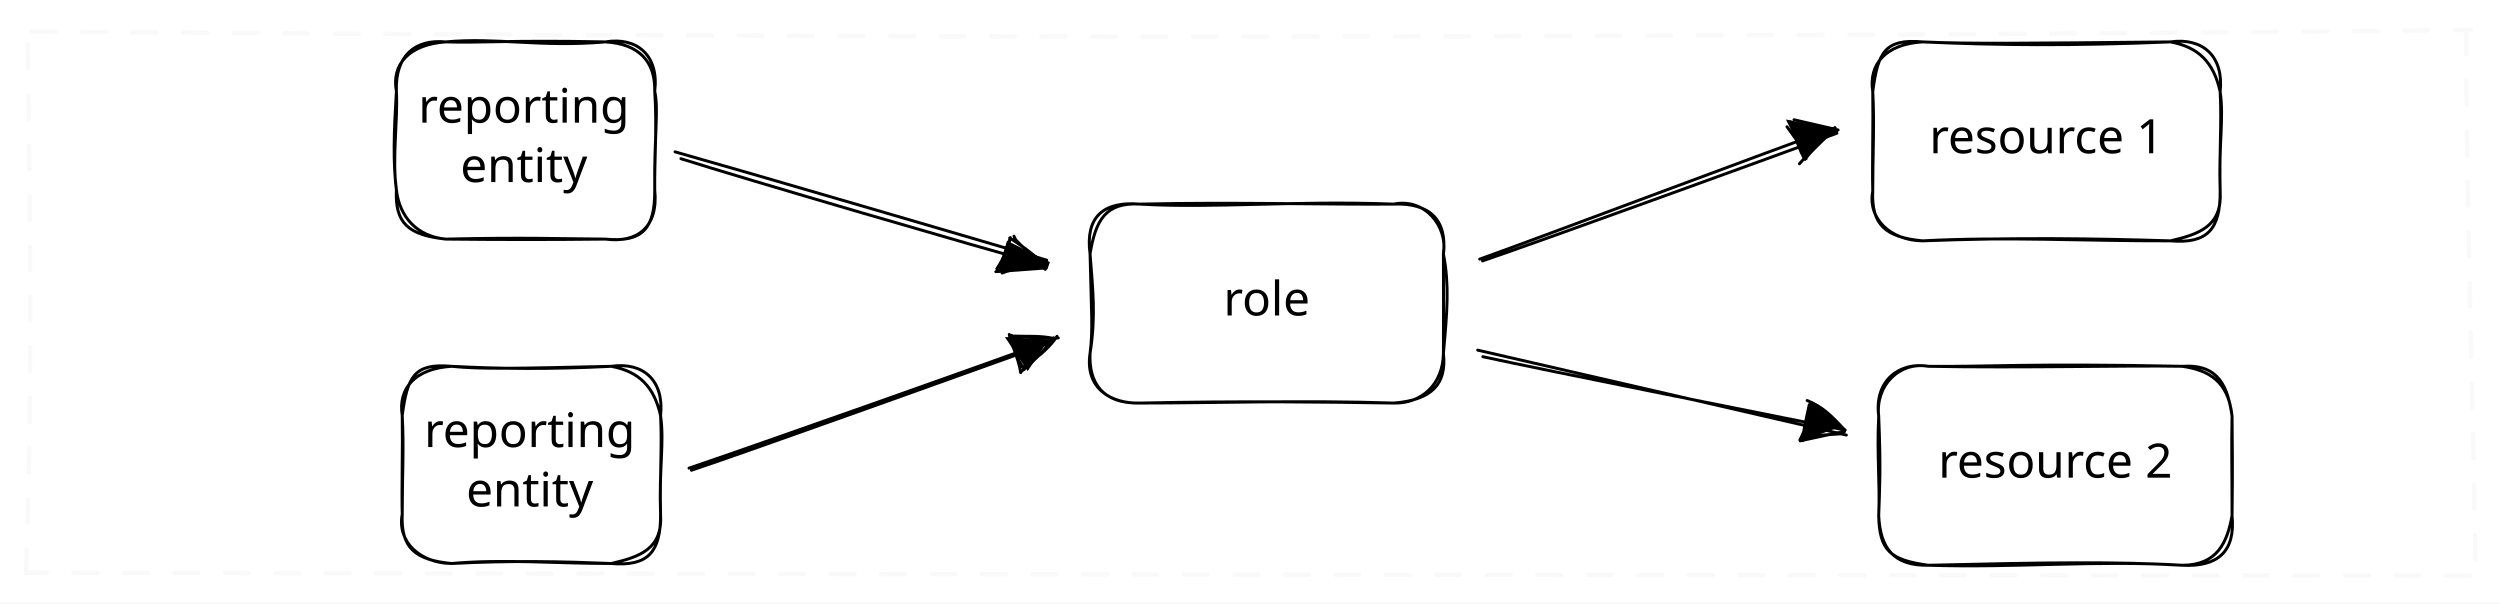
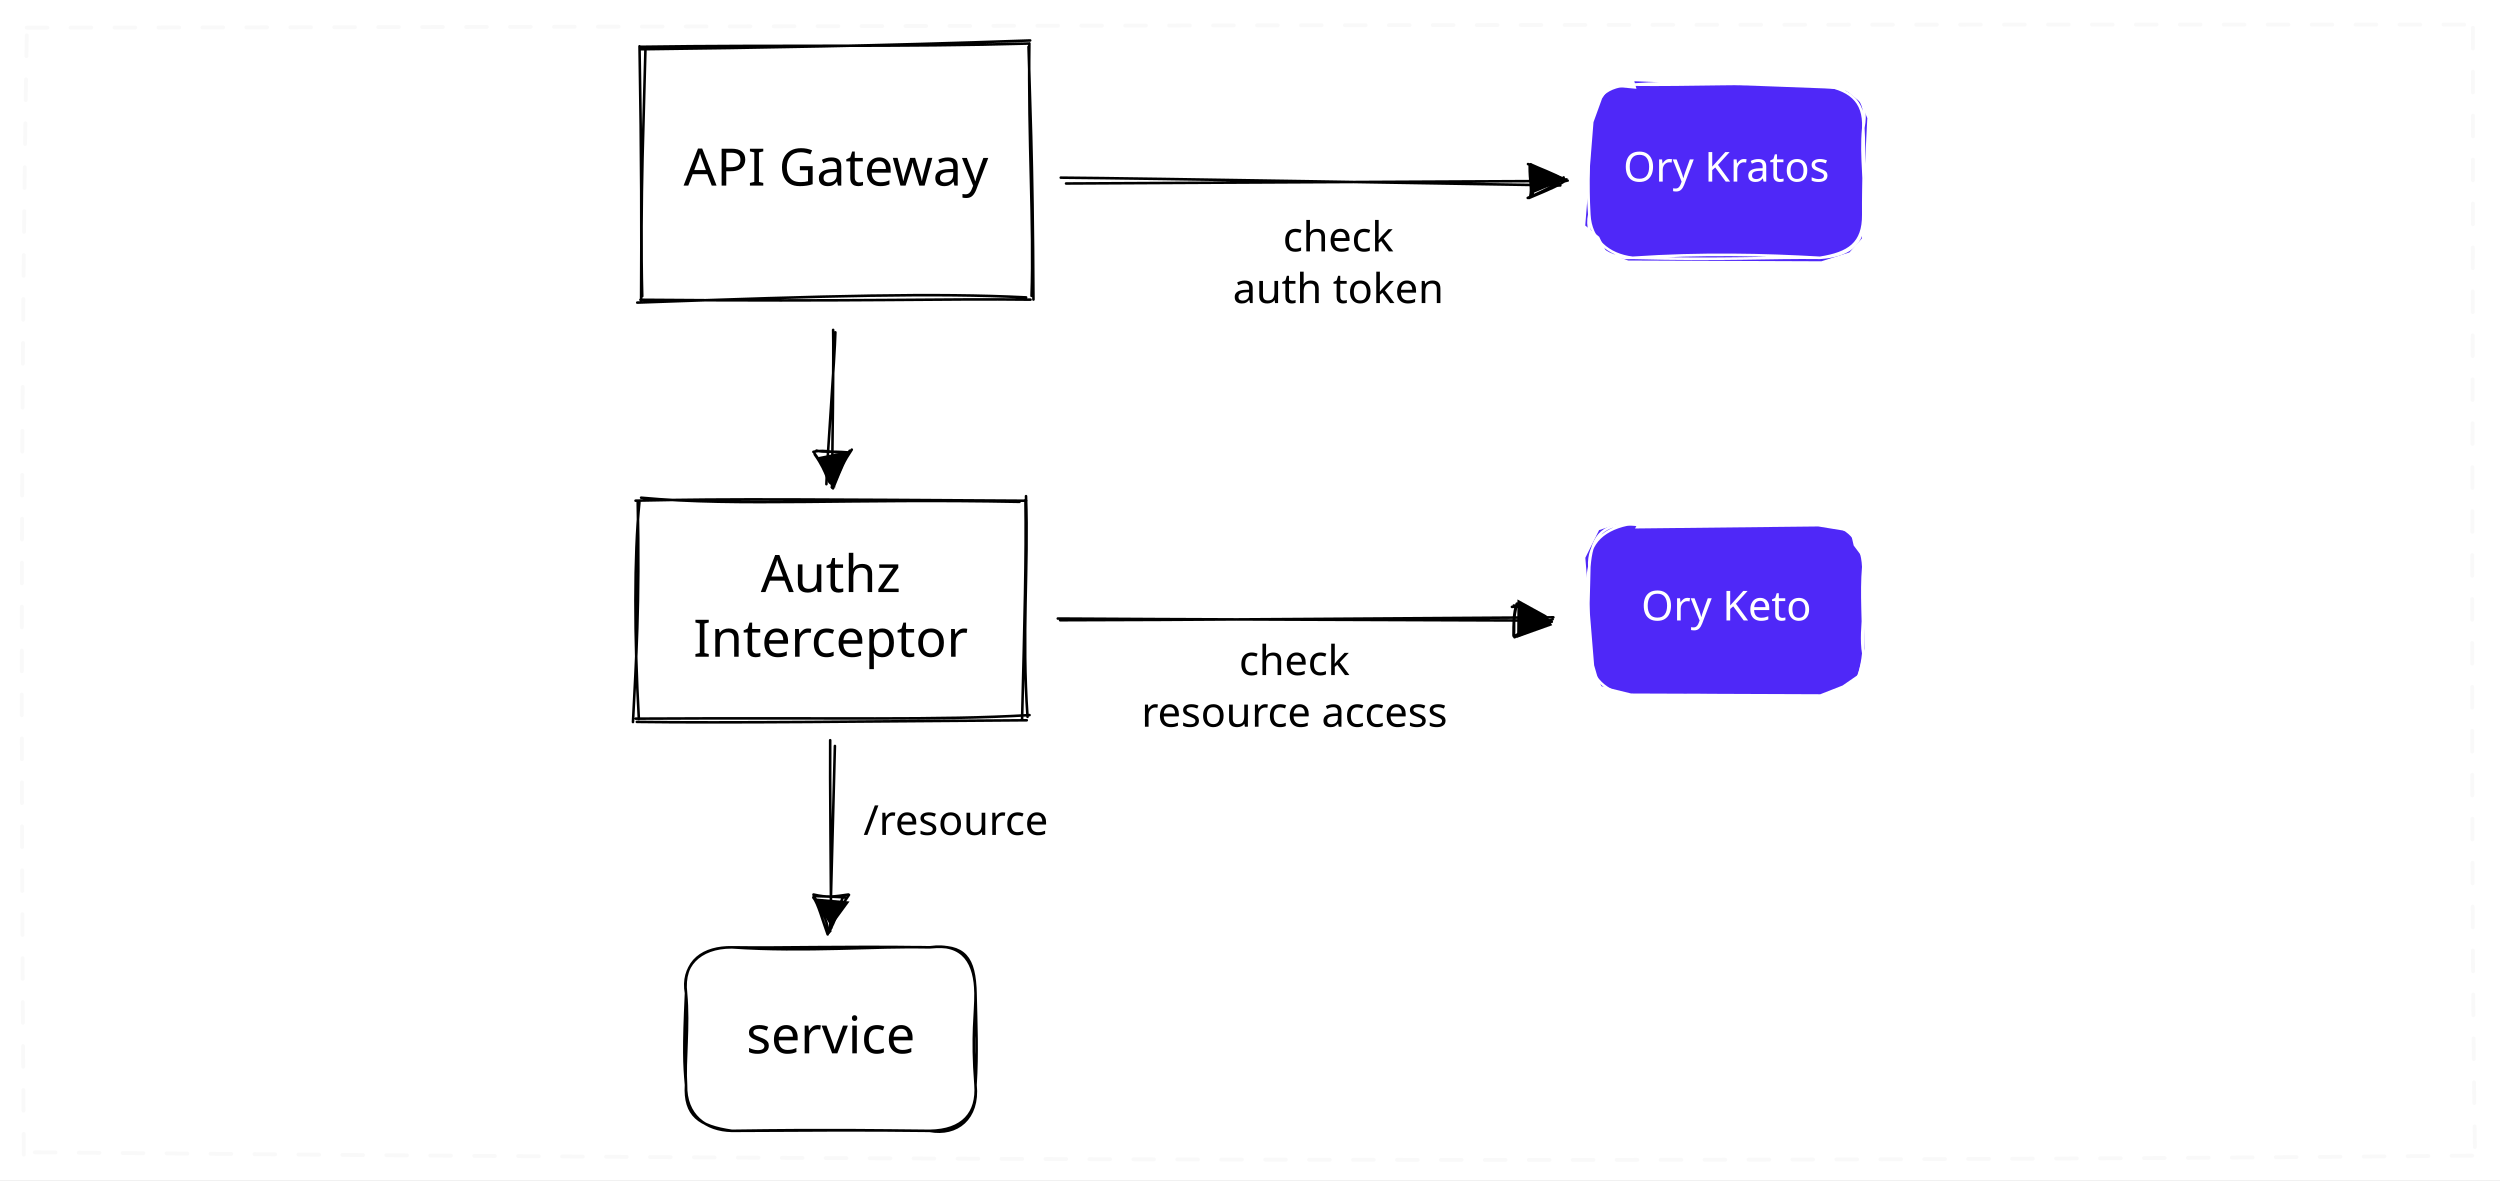
- <svg xmlns="http://www.w3.org/2000/svg" version="1.1" viewBox="0 0 841.926 203.172" width="1683.852" height="406.344">
+ <svg xmlns="http://www.w3.org/2000/svg" version="1.1" viewBox="0 0 967.184 456.531" width="1934.367" height="913.063">
  
-   eyJ2ZXJzaW9uIjoiMSIsImVuY29kaW5nIjoiYnN0cmluZyIsImNvbXByZXNzZWQiOnRydWUsImVuY29kZWQiOiJ4nO1ba3PaSlx1MDAxMv3uX+Fiv9q60/OefPMj8fv9YJPdW1tcbpJBXHUwMDA2S1hcYmPfVP77bclcdTAwMThcdCRcdTAwMDRcdTAwMThwSN1VqmLQSKOemdOnT7eGXHUwMDFma+vrleil7VY+rVfc55rd8pzQ7lU24vNPbtjxXHUwMDAyXHUwMDFmm2jyvVx1MDAxM3TDWnJlI4ranU9//GG321bdi75cdTAwMDdB06pcdTAwMDVcdTAwMGavt7kt98H1o1x1MDAwZV74XHUwMDFm/L6+/iP5P/Og0K1Ftl9vuclccklT+iwwRI+ePlxy/OTBXFxcYqKIXHUwMDExZnCB19nF50Wug613dqvjpi3xqcrWw/HpXHUwMDAxnF9cXLfdrlx1MDAwZmardyo65+lj77xW6yp6aSVmdVx1MDAwMlx1MDAxY33a1onCoOlWPSdqxGaNnFx1MDAxZtzl2J2Gm7ktXGa69YbvdjpDN1x1MDAwNW275kUv8TlCXHUwMDA2Z18n4dN6euZcdTAwMTm/STBcdTAwMTajlEhmOJPA+aA1vl9cdTAwMDCxJFxirqUwmlGhRlxm21x0WkFcdTAwMThcdTAwMWL2rztcdTAwMTP/Sy37bteadTTPdzLXJEd6Ta8/XFxNwTLYuVx1MDAwNspcclx1MDAxZemSNFxcr96I4oFoZoFcdTAwMDKtXHUwMDA0eT1kaombLIhkjFx0psTgfPz09oGTQOPP0Vx0bdhhuz9vlU78JWN5bPTnXGau0pu7bcd+XX6QSlBcdTAwMDNcZoSEdOJbnt/ERr/baqXnglozRUxy9ufGO6AqXGZcdTAwMWKHVFx1MDAwMFwiKFOKs6mhenq/f1l1w3rz+d7Z2uVhYz/sPC9cdTAwMTSqI3fNj1TFqaVBUsKF1IhUOoJUbikqQVxupYDrXGaOR5H6ip93XCJV5aEppcWBIFx1MDAxMKhcdTAwMTjFJEiNbsNFxposKvvn4lx1MDAxMVx1MDAxYzw1alx1MDAxMJLDm2PWe1x1MDAxNseRe3dwWum3l4I3MbxcdTAwMDS8g2f8XHUwMDE4fFx1MDAxYYBAXHUwMDFiv+ZXxYVsnOxe2bVcdTAwMDPmd/evXHUwMDA3fVxyQTNyn6PKoOHnRlm3XHUwMDA3/5b+7anf2LF391X3qU2eXHUwMDBlZaO4WztcZoPetP2ShmhugtrsPZw0d416/HJ/t3MyV79Do9uYdoKmNPfi4Ob+5tK4za+b9Vx1MDAwYudsn31r71x1MDAxZUxnbm7h88SDUKdpZJqTeIbGn+FcdTAwMWOeodlcdTAwMTHOkUCUUkZMTznlaFx1MDAxYqachl1rdEN3kaSTkslspKMsxYU2XHUwMDE4IVx1MDAwYkiHKsswjFpMXHUwMDFiOS/pRKHtd9p2iJ6bJ1x1MDAxZZUuxIB4eGrqXHUwMDFi31xioUAyXG7p1Vx1MDAxZs03XHUwMDEzMMvIXGaYTbFcdTAwMTH40ZX3V1x1MDAxMuvk0Nkv9oPXelx1MDAxOYJEXHUwMDAy5iSatoMw8vz6+n99tC5e8cz0d1xcfH7cIeNDd261vHpcZv1KXHLvccMhr4g81KyDXHUwMDBiXHUwMDFlPMfJhupcdTAwMWGaY2Of4cE0XHUwMDExNlxivbrn263rnLV9W+dQXG50rNdcbiOk0Fxupnba0OnSXHUwMDFlr4dn20fGI4/7TkC+NlddJ6BcdTAwMTLQQLhmkHdZSZllUCpJhqBEYNJ5XFx2YTpcdTAwMDFlLWdCa/3L/LYsku1cXN5+9/Uhv4CTRnR3dk3Y+ZdcdTAwMDXohCV1e3FA/erZ9cXh1+qpR6tdIXdcdTAwMWWbXHUwMDBikFx1MDAxZsuSNfT6c7R7L6p0+3J7K/zfSahcdTAwMGXPyFJlTfHEzyo/ZqLyd8lcdTAwMGaW4eZcdTAwMTFcIqOEavQmmclIJ1FZOdxWVn9cdTAwMThLodRCcihcIjOmLNBUcNCEzEtmXHUwMDBi0Fx1MDAxZswgNDDbSVx1MDAxYlZNfsySq//W8mNC4F6i/NBCjPNaYFJwqVx1MDAxMM5Te+1cdTAwMTVccuxz8c0+dveOzs4/k8vu96tcdTAwMTVcdTAwMTcgmFx1MDAwZlx1MDAxMItcdTAwMTCFKVKR035MpVx1MDAwMqBIgqhRj1x1MDAwNWFQk2jC6Fx1MDAwNJflXHUwMDE3j82zo+pcdTAwMWW9vf2r93DjXHUwMDFjM3LxdflcdTAwMTWKx6Ptb7a59YPbQG5cdTAwMWWe9/aI15pfXCIsqdvFK4SJXHUwMDA1isKBzFx1MDAxMsmJXHUwMDEwLFx1MDAwM8ElRXIp6VhOwNxcdTAwMWGzXHUwMDEyJqeP5OXLt6KRXHUwMDFjqNCWXHUwMDE4z1xuTFt0UaxQXHUwMDFhyjXJXHUwMDEzXHUwMDAzzZdcdTAwMTJcdTAwMTSFWGSZSaWE5Vx1MDAxMcNcIlE7byx/fVx1MDAxZLVcdTAwMGWFMVx1MDAxY5ZcdTAwMTTDJ8S+fFxmXHUwMDFmWPn+6FxyhI1cdTAwMGbfXHUwMDEyXHUwMDA0XHUwMDExVFx1MDAxMTG1q15ucuhWn51zdrpcdTAwMWSZXHUwMDFifXW+J45WPnxTi1x1MDAwMFxiUEU1v48pIFx1MDAwMJi8l1x1MDAxNoRvQ1Bws4nvXHUwMDE3fk30pke9TXZcdTAwMTVUo0e6d713LNVcdTAwMTPrqfnD7O/V7eLLXHUwMDExk0RB8UBWT1x1MDAxNGhe9kaTcqNg+kJl+eqtsiYooVx1MDAxYa4sviiqKddcdTAwMDRcdTAwMDXJQoEm0FRcYuQ/Oim//0dpXHUwMDAy+qGaYEJAXHUwMDFkq1x0aLkmeKWeXCI9QPX4d4BKSog3XHUwMDFmTO2l5WS4dC99pyBcdTAwMDCiLG1cdTAwMTjDkXKpM1tMXHUwMDEyJ1x1MDAwNWNRo4VUmmFqX7JFZl4nXHUwMDA1Si3MXHUwMDEwkl0wXHUwMDA17iotY7gmWksqlNAsL1x1MDAxNrTiikk55i3D8upuXHUwMDA2deN7/LJcdTAwMTPZYbTt+Y7n17ExXHKCb9u+Xl3i8VZp59m/aXkvW4zdwmcgOy+ZwIieXFzrJiRtXHUwMDExolx1MDAwNdpDMVx1MDAwMWM4XHUwMDE3Ji17xJNht5NZRs5cdTAwMDXJXHUwMDE0pZpKzNf6XHUwMDE3XGaiccX1nclGlftpxqhNtMroWMZRQHRpalJcdTAwMTJLjVx1MDAwMlx1MDAwYlx1MDAxMca1wuRcdTAwMTDNpjxnVMvuRDvBw4NcdTAwMTfh5J9cdTAwMDeeXHUwMDFmjU5yMptbsZ83XFzbXHUwMDE5bcVBZdtcdTAwMTCJ3kiO0I47XHUwMDFkJvr003rqM8mXwec/N1xury7CcnzkUZz2tJb9OzuRcTG2XHUwMDA2oZDIXHUwMDE4MDm93Cgv9awykcVcdTAwMWL9XGJHn1x1MDAxYyUyobFRcIqtmlJcdTAwMTg1a4E8hoyJ3iXjN6FxTzSVgem7XHUwMDA1aqHwMVRKKVx1MDAwNJEkzYb6ZEY1Olx1MDAwYmesuDzxT+AyQPYyjMdcdTAwMTMkUSxcdTAwMTdTXHUwMDE5XHUwMDA1pVx1MDAxODFqXHUwMDFlKisvQ1xm2SQoUlS8W1x1MDAwNvlVkGKTJFx1MDAxN7ikNCEyXHUwMDAy9LdnsrFojo/NXHUwMDFjkGfks/JiXHIjY9+QXHUwMDAyXHUwMDA1YeKAMj2plYNvJYs1RkmLU/ROVrTZQ0hjoSjTwFx1MDAxNWVcZpOteTht7lqNJFxieIaJ7eIpa1x1MDAwMKqCXHUwMDAyxMNj3eY394/+1md6dqE2v1evbuX8dY3/d7u8bj9+S0jxQKY0d1k7Y5a1k2fJO3NRXCIsvXZcdTAwMDZAx5fpRfxTXGJcdTAwMDFieuYvx/GqVs9cYiVl5G8oJk1cdTAwMGJcIv9SQZvZVVJSPTOUYsKpyS/IvuVcZnBMXHUwMDE3/V1VsSCrVD6gXHUwMDFlNkGz5OphsX2lXHUwMDFlNzaBXHUwMDE0Ro33OOCYVVx0mH5fSznFr2hcdTAwMDKpOcH0nFx1MDAxOClVkj+OlKuFtlx1MDAxOGbZhqLDYeIx38aWmutwxy6qgoGluZJJ0lx1MDAxM/9YrEB8oeiOvVxyiNZKM5ZxuTctRlxmI1xmjF6CXHUwMDE2+5XpY/mur6FUjVx1MDAwM2fxXGZqLSVXKTtcdTAwMGVSNWNRYlxm4Fxcx8kjXte/YMbscYaMlnLQ2ui4KmQgrlTm00dmXHTNyFv6iEEwZ9Tvlj6OhXN8bOaQnPa3lv07M5upTIBcdTAwMWGthlHDlZqBy8r11KpyXHUwMDE5U1x1MDAxNlHSXHUwMDE018JcdTAwMDS1kFx1MDAxZbhBYifaZHfsL5TKkp2Ab0tfSGVMWFxu41xuYIDB/Fx1MDAxMVjut1x1MDAwM4pcdMqyOypXW1VMSWTlv55ZXHUwMDFmKp/j8En881x0rsFQTK/zVKYsZDBpjOqX9GHJVIZGXHUwMDAxVShJXHJcdTAwMTDJkak4yVx1MDAxYlx1MDAwNdySoCmRgsZcXMZcdTAwMDT7/blsXHUwMDFjnuMjh+RxVLbWf0DFbrevXCJcdTAwMDTeYElcdTAwMTDbntPXpOlAK0+e29tcdTAwMWVfsFnrT2lMRG481lx1MDAxZj/Xfv5ccpVcdTAwMTab2CJ9
+   eyJ2ZXJzaW9uIjoiMSIsImVuY29kaW5nIjoiYnN0cmluZyIsImNvbXByZXNzZWQiOnRydWUsImVuY29kZWQiOiJ4nN1cXFtX2kpcdTAwMTR+91ewPK81nfulb6i9oK3aqlh7elZXXG5cdTAwMTFcIpfQJKjY1f9+9kQkgVxcXGJcblx1MDAxYzxYL2Qmyc7M/vb+9jdDf29VKtvhaOBsv6lsO3dccrvrNn37dvuVOX7j+IHr9aGJRO9cdTAwMDNv6Deinu0wXHUwMDFjXHUwMDA0b16/tlx1MDAwN1x1MDAwM6vlhj89r2M1vN7DaU7X6Tn9MICOf8P7SuV39DNxI99phHa/1XWiXHUwMDEzoqbEvVxiZbOHj7x+dGNMKUFYM40nPdxgXHUwMDFmblx1MDAxODpNaL6yu4FcdTAwMTO3mEPbsnlR329cdTAwMGaRv3/Fv73D7G3r+vxbfN8rt9s9XHJH3ciuwIPHj9uC0Pc6zoXbXGbb5t4zxydnNe2g7SRO871hq913gmDqJG9gN9xwZI4hNDn6MFxubyrxkTszXHUwMDA0klrwjTBcIpxqJKiYNJtcdTAwMGJcdTAwMTCqLcY4QpJcdTAwMTJGsFx1MDAxMmzGtD2v6/nGtL+utPmKbftpNzotMLDfTPSJXnGf2/FcdTAwMDNrJi2sKNdUMlxyLznp0XbcVjuELoxcbotTTMCW6IXjPoFcdTAwMTNNXHSWhMBcdTAwMDNzzCct5v6DWjPyj39mXHUwMDA3tW37g/HYbVx1MDAwN+ZNwnZj9tuEc8UnXHUwMDBmXHUwMDA3TfvBXHUwMDA1sJCcaCEx51wiXHUwMDFl1K7b70Bjf9jtxse8Rif2mujon1dP8FfMRJ67coxcdTAwMTkjMHilvbXL64cnXHUwMDA3vVx1MDAwM3ic4KBcdTAwMTM0rs/2R+c53tq2XHUwMDFi7aHvLOyvM17+fHeFx7SwXHUwMDEwSFxu+IG5IHzaXZmwJIdcdTAwMTfDWoO7Sp7rrlx1MDAwZl5U6K6hb/eDge2DXHUwMDEzpF1cdTAwMTZznHZSrVJOyVx0XHUwMDE1iDFFl++U44bYi6Y8KXTuYrNcdTAwMTPzfup8PKp2mD69eHd5Ulx1MDAxYu792Lk/ON+e9PvzKvuyXHUwMDBmJ4uadPsnw1x1MDAxM8ovT6993kWX993P03d5vL/t+95t2eu6n375XHUwMDE3nXuXf+pcXLTO6tXTXHUwMDFlXHUwMDFmXZa77vivXHUwMDAyhFxuXCIwXlx1MDAxYUKnxjVcdE6C88BJhVJcdTAwMWMrUj6VZE/SxoNTWVwiXHTOaWwqyDRrwmZcIotNsJlcYlx1MDAxNWNsaoqlopTh5UNzmd5cdTAwMTjPutdcdTAwMGZP3Xsz8Fx1MDAwNE1cdTAwMWR9Z/fc7mhq4lwiN1x1MDAwNUurJ7XKe7Dg1lx1MDAxZSVcdTAwMDc0cODGXHUwMDExz1FTp1S7bst483ZcdTAwMDNcdTAwMWXF8adcdTAwMWM9dIG0TTr03GYzmaZcdTAwMWFgh1xy1/RrZdKL57stt293zzLMfHqCJETnYVBhxinBtDxcdTAwMDa/tXT33lx1MDAwZX/U9y5cdTAwMGa9m1pPjK69i6XSuaUjUEllXHUwMDAxcVVAkrRcdTAwMTQpXHUwMDA0XG5cdTAwMDIsS2MmgdZcdTAwMTYjcJaoZZE5dkXUlcpAXHUwMDFmykCfSNM1jJhcdTAwMTCKiSfAL7Jk6Znx8PzYXHUwMDExb1x1MDAxYu/rwe3Xm1+1u8/d+rFeQ2acn8G4RCRcdTAwMTGmVpXBJM1DXHUwMDBmoYpcdTAwMTFRnlxcZlx1MDAwZuVmY0eJXCLsKG6J1WNHozR0XHUwMDEysX5cdTAwMDJcdTAwMWRcdTAwMDLRTCi0XHUwMDAyUrlML8zKXFxYTFx1MDAxZC3IXFzH/qhy6NuhXHUwMDE3ZCcuNnXG0lx1MDAxMtecsD+buFx1MDAxMlZcdTAwMTaC7lx1MDAwMfRcdTAwMTmo44jnoVx1MDAwZeaZa1wiKCtcdTAwMGa84jC0kcBcdTAwMTOSWppBbStcdTAwMDFkadqolaVcdTAwMDQjkNopXHUwMDA1/LFn0cb8pKWZhYSp1lx1MDAxOE1ge1x1MDAwMkJsXHSKKafQyCghXGal85lWQkjJ8Fxu8tlK6GRcdTAwMTDafrjr9ptuv1x1MDAwNY1xTnuU1cpcdTAwMTC5XGLGjaGxXHUwMDEyWYhJxbTGXHUwMDFhUa6wXHUwMDEyKtGrZVx1MDAwZlwij7akjIQmwsdtk7S67fSb880phmfCnFx1MDAxZGRhLlx0kFx1MDAxZS45wlCQ4Fxme6BcdTAwMTNFylxiT2l7unZcdTAwMTDueb2eXHUwMDFiwoifeG4/nFx1MDAxZNloXGKrXHUwMDA22W3Hbs62wvMk26BmcWeY68BcXHSascR/VWKcRG8mf//zKrN3tlx1MDAwYkctKeeNr7WV/L14zUtmjz7GLlx1MDAwNq4pIVvGOJlcdTAwMTe67q9uz68/f7ohgaj1qmdHPzu3t3k174aELmlESawhSGeFLoqJJTR8ITaPMzwndKk4O8RqaYozcII5eFx1MDAwMIvn439IXHUwMDE5XHUwMDFhbafR+d63h2G7XHUwMDEywmP0M5lcdTAwMDN9KnNcYr1BXHUwMDFlbZh6pFmOkDarXHUwMDEwbYUlLk1cYt8zkNNMXHQtaUL/nlx1MDAwN7neXHUwMDA1Pvx6dNJsn3p7daq8o8BcdTAwMWKOciC3OTJcdTAwMTPSluCIcZypXHUwMDAxM0ItoPBsOaibo1x1MDAwMWfQdZXSmVxiXHUwMDEymmP4uVx1MDAwMuxNXHUwMDAyeUZJ2mO9O1q794+9jof23S/H+8g+zS5JI1x1MDAwME1cdTAwMWHWrVx1MDAwMc8rzLNcdTAwMWakpLn1K8h8TNnn9drPXHUwMDBmOqzWPlxcfFx1MDAwZZ9l7rMl68Lr4t1cdTAwMGJ8UdPue3x9+W1AfNx1L4dLk8Il5omUvFwiIYEoNHt0UtJcdTAwMDBflVxuckJcXLrOXHJShW68qUGKSKCfiSA1XHUwMDFko1x1MDAxOLL4mmJcdTAwMTTOqGZ4ilx1MDAxZUhJXHUwMDA0XHUwMDAz8r5eRWFhd8yiXHUwMDA3XHUwMDBiaOGQgO+/92smzTecQej5mfyA0akzl6YszMm2KUk8be0zaEPRTlx1MDAwN0Y1McumpSG5/6Npt5pfqlx1MDAxZlru1U7ta7N9f0Z2NpuqXHUwMDE3S+OMYktDXFzC81x1MDAwMblcdTAwMGVpXFxxXCI0VMlrk8ZcdTAwMWam9a3jXGLW/PSj3vlydHB1RO70XqP2XHUwMDEyXHRD9oOsnjDMT8DrUfKLXHUwMDEyMGdIXHUwMDBiJVx1MDAxNliMLnaLzUS75kVo59xiq0e7JGmwZ4j5XHUwMDFjLIFvrlx1MDAxN1x1MDAwN/vLqcwjmdxcdL21Svlz0lSmlG9sLMRcXL6QT3PFMPA0s4KmWXnQXHUwMDE1R6GNXHUwMDA0nZDEolRrI1x1MDAwM6fVMCaUJaRcdTAwMDDEaaCaXHUwMDA0k/ythM9cdTAwMTPywVxioiZcdTAwMWJcdTAwMDUzdmkhXHUwMDBiKaQ0zFx1MDAwNmWcIElRattcdTAwMTY1XHUwMDE4YYg8XHUwMDAxk8/R8lxyXHUwMDFkVk/BZEktv5iBVqa0fEk5XGaRlFx1MDAxOCZcZuYt0WksnVx1MDAxM7MgyqI9meO2XHUwMDA1pfxieFampHykleDUlChUUi1cdTAwMTBJ20MtJrhcIlxiXGZcdTAwMDKTlVx1MDAxMimrXpygn+PK0dlpJ46vt5X8vTB5kGr26CSOXHUwMDAxeVx1MDAxMJTK8sX71fDIrVbvPp5cXNx3dv32oVx1MDAxOP1cdTAwMTjWNzyMaW1xjlx1MDAxNMtcdTAwMTT1mVx1MDAxNJZZcSNk7kaAZ4UxUkrVx2ZJVDK+5j1s/4WsX/ne952Hz1x1MDAwNVTsRsM8RFx1MDAxNpf4b8T9XGbjnkZcIiCe5jJ3cDrGzVxuc2n0XHUwMDE1a5RcdTAwMWKJPq64RVx1MDAxOSZcdTAwMDRIXHUwMDAyMFx1MDAwNT0t7lMuLeDtq15Sw1x1MDAxNtzY7FKlkEakljSDyXOIXHUwMDEyXHUwMDE4S2NDdCeRwqaUUklcclx1MDAxMP1/kYjSXHUwMDFiXHUwMDAyTNqGrFx1MDAwNZmJXGKYMFx1MDAwMlmKQILOytxIXGL29D1cdTAwMDGlaY2xiGCpNEZKYLOzXHUwMDA2pfdcdTAwMDRwoKlQj0UsXHUwMDAyXoy+dFx1MDAxZbGT787mlXLkXHUwMDA1eUSh7sh1bjxcdTAwMTNcdTAwMTjIXHJC5blcdTAwMDRcdTAwMWJWd/nBzt4+3pGHn85cdTAwMDaDXc2+bP5CgCl7pNSQo9NcdTAwMGJcdTAwMDFcXHNL03hboZqxa5nrXHUwMDAwXHUwMDE5MUwmxuFxayFG3Cwkr1l6lG37oP/L+VB32829n8fDKt27Z5soPa7U3JezVjlPgc1cdTAwMWWgkuaudlx0VCCKYpK4XCJcdTAwMDWWi/xdnVxmmVx1MDAxZHCq/HJLsbdtauDjqCDwXHSs1lx1MDAxNPjiXYhFn1x1MDAwNcJKI0LBM9a7P2phZ8wqpMovgFx1MDAwNo5/4zac5GCu/INAc7L2bDn1aGIh6nLLJ5L4VOYs3SBMwVxmy/KwK1x1MDAwZUObXG47qJ8wl5RcdTAwMDGHxYZ0T/Ncciwszlx1MDAxNH9UL1bINyxKNJFcYupVyjTUQVx1MDAxOdtcdTAwMTAksVx1MDAxOJRyOrnjeoxHmCpcYpGSrbl2Ulx1MDAxNFP6XHUwMDE0OC5bgDWVitlHrSBCgFNcdTAwMGKoh1x1MDAxNUv0eyhVlPWsvdTF0Jytm5SEXHUwMDAyXHUwMDBlXHRcdTAwMDX/XCJ5NWWNsHL14JdXMeV5r3kl/Da+0lby96J0oUj2QcRcdTAwMTRlXFwssGNq2PooqofXl7rz9ea4jVvN09a7XHKXfaBcdTAwMTBCTDFcdTAwMDSgV8alp8NcdTAwMTZVXHUwMDE2Y/FO6meFrfz12qxPXHKnd0ppKI4o0utVXFwl4orFg7JqxfX1o5q53PXap2qssTlcdTAwMGbo2lx1MDAxYSN321x1MDAxZVxmTkNcdTAwMTipSZCDyXCb48eNL7l94zq3u/n/IcnWXHUwMDE4sVx1MDAwNlx1MDAxYY6Zit9/tv78XHUwMDBi9lx1MDAwZlmWIn0=
  <defs>
    <style>
      @font-face {
        font-family: "Virgil";
        src: url("https://unpkg.com/@excalidraw/excalidraw@0.13.0/dist/excalidraw-assets/Virgil.woff2");
      }
      @font-face {
        font-family: "Cascadia";
        src: url("https://unpkg.com/@excalidraw/excalidraw@0.13.0/dist/excalidraw-assets/Cascadia.woff2");
      }
    </style>
  </defs>
-   <rect x="0" y="0" width="841.926" height="203.172" fill="#ffffff" />
-   <g stroke-linecap="round" transform="translate(10 10) rotate(0 410.9629 91.58594)">
-     <path d="M1.52 0.41 L823.08 0.83 L821.87 181.25 L1.18 184.44" stroke="none" stroke-width="0" fill="#ffffff" />
-     <path d="M0.77 0.57 C270.85 2.86, 542.25 3.05, 822.26 0.07 M820.54 0.24 C820.53 51.02, 822.21 100.49, 823.77 182.46 M821.75 183.84 C547.56 183.69, 273.89 183.42, -0.21 182.84 M-1.25 183.02 C1.29 114.33, -0.17 45.2, -0.73 0.5" stroke="#f9f9f9" stroke-width="1.5" fill="none" stroke-dasharray="8 9" />
+   <rect x="0" y="0" width="967.184" height="456.531" fill="#ffffff" />
+   <g stroke-linecap="round" transform="translate(10 10) rotate(0 473.5918 218.2656)">
+     <path d="M-1.08 0.07 L945.79 0.33 L947.7 435.9 L-1 435.68" stroke="none" stroke-width="0" fill="#ffffff" />
+     <path d="M0.32 0.71 C239.41 0.5, 480.11 -0.66, 947.71 -0.48 M946.72 0.75 C946.87 153.18, 945.55 305.3, 947.5 435.74 M946.45 437.09 C655.22 439.76, 363.94 439.1, -0.11 435.77 M-0.79 436.69 C-1.97 285.96, -2.01 135.33, 0.42 -0.22" stroke="#f9f9f9" stroke-width="1.5" fill="none" stroke-dasharray="8 9" />
  </g>
-   <g stroke-linecap="round" transform="translate(133.4941 14.11068) rotate(0 43.5 33.20508)">
-     <path d="M18.57 -1.72 L71.3 1.26 L76.4 2 L84.06 2.5 L87.36 10.83 L85.85 15.13 L85.21 52.41 L84.44 63.65 L78.62 66.36 L70.12 66.45 L15.01 64.57 L11.34 66.44 L2.99 63.84 L-0.03 54.29 L1.03 12.81 L0.95 6.69 L7.71 2.41 L15.6 -1" stroke="none" stroke-width="0" fill="#ffffff" />
-     <path d="M16.6 0 M16.6 0 C33.62 -1.59, 48.73 1.88, 70.4 0 M16.6 0 C28.23 0.38, 38.75 -0.64, 70.4 0 M70.4 0 C81.71 0.67, 87.2 6.6, 87 16.6 M70.4 0 C81 -1.78, 88.49 4.55, 87 16.6 M87 16.6 C88.39 23.12, 86.78 31.36, 87 49.81 M87 16.6 C87.82 28.77, 86.86 40.23, 87 49.81 M87 49.81 C88.31 62.5, 81.03 67.84, 70.4 66.41 M87 49.81 C87.11 62.93, 82.86 67.61, 70.4 66.41 M70.4 66.41 C50.51 66.63, 34.48 66.59, 16.6 66.41 M70.4 66.41 C55.79 66.33, 43.41 65.8, 16.6 66.41 M16.6 66.41 C7.13 65.54, 1.04 59.12, 0 49.81 M16.6 66.41 C4.1 65.05, -0.56 61.12, 0 49.81 M0 49.81 C-1.51 39.17, 0.55 26.43, 0 16.6 M0 49.81 C-1.17 40.44, -0.84 30.47, 0 16.6 M0 16.6 C-0.42 4.48, 6.39 -0.96, 16.6 0 M0 16.6 C-1.71 7.65, 4.21 0.87, 16.6 0" stroke="#000000" stroke-width="1" fill="none" />
+   <g stroke-linecap="round" transform="translate(247.8931 17.31055) rotate(0 75.5 49)">
+     <path d="M0.05 1.75 C45.42 1.17, 91.51 0.45, 150.65 -1.66 M-0.06 0.79 C52.1 0, 102.31 0.95, 150.26 -0.47 M150.34 -0.52 C149.84 36.68, 152.15 69.69, 151.19 97.16 M150.02 0.8 C150.47 20.13, 151.66 41.04, 151.92 98.58 M149.08 97.74 C113.54 95.97, 74.22 97.06, -1.36 99.76 M150.78 98.62 C117.22 98.17, 83.93 99.42, -0.13 98.66 M0.57 97.28 C-0.35 61.31, 1.37 23.18, 1.82 1.46 M0.13 98.91 C0.28 71.18, 0.3 45.6, -0.48 0.59" stroke="#000000" stroke-width="1" fill="none" />
  </g>
-   <g transform="translate(138.4238 27.31576) rotate(0 38 20)">
-     <text x="38" y="14" font-family="Virgil, Segoe UI Emoji" font-size="16px" fill="#000000" text-anchor="middle" style="white-space: pre;" direction="ltr">reporting </text>
-     <text x="38" y="34" font-family="Virgil, Segoe UI Emoji" font-size="16px" fill="#000000" text-anchor="middle" style="white-space: pre;" direction="ltr">entity</text>
+   <g transform="translate(255.3931 53.81055) rotate(0 68 12.5)">
+     <text x="68" y="18" font-family="Virgil, Segoe UI Emoji" font-size="20px" fill="#000000" text-anchor="middle" style="white-space: pre;" direction="ltr">API Gateway</text>
  </g>
-   <g stroke-linecap="round" transform="translate(135.459 123.362) rotate(0 43.5 33.20508)">
-     <path d="M15.35 0.96 L71.6 -1.65 L79.06 2.53 L81.69 2.68 L84.43 8.06 L88.59 17.99 L87.7 54.69 L82.57 62.3 L76.07 63.53 L72.4 67.48 L15.44 67.99 L9.05 65.96 L4.92 62.36 L-1.13 53.9 L1.49 12.79 L1.33 5.49 L6.22 3.69 L16.23 1.6" stroke="none" stroke-width="0" fill="#ffffff" />
-     <path d="M16.6 0 M16.6 0 C26.28 1, 38.51 0.75, 70.4 0 M16.6 0 C33.08 0.86, 49.42 1.06, 70.4 0 M70.4 0 C81.06 -1.55, 88.3 4.68, 87 16.6 M70.4 0 C79.82 1.77, 84.8 6.84, 87 16.6 M87 16.6 C88.32 25.73, 86.44 34.28, 87 49.81 M87 16.6 C87.56 27, 86.69 36.49, 87 49.81 M87 49.81 C87.09 62.67, 82.68 67.46, 70.4 66.41 M87 49.81 C87.78 61.6, 79.88 64.19, 70.4 66.41 M70.4 66.41 C51.78 66.41, 34.18 64.84, 16.6 66.41 M70.4 66.41 C54.35 65.76, 37.23 65.32, 16.6 66.41 M16.6 66.41 C4.28 65.22, -0.49 61.09, 0 49.81 M16.6 66.41 C6.14 66.31, -1.81 59.12, 0 49.81 M0 49.81 C-0.23 41.06, 0.19 27.38, 0 16.6 M0 49.81 C-0.02 38.1, 0.62 26.96, 0 16.6 M0 16.6 C-1.48 7.38, 4.38 0.76, 16.6 0 M0 16.6 C1.74 3.56, 3.93 -1.15, 16.6 0" stroke="#000000" stroke-width="1" fill="none" />
+   <g stroke-linecap="round" transform="translate(614.8608 32.74414) rotate(0 53 33.5)">
+     <path d="M17.42 -1.31 L91.07 1.46 L98.9 1.92 L104.96 6.81 L107.55 12.96 L105.67 50.42 L105.45 59.5 L100.64 64.9 L89.8 68.34 L15.04 68.04 L6.78 65.13 L3.83 58.87 L-1.57 54.51 L1.62 14.53 L4.95 5.34 L8.04 0.67 L18.24 1.61" stroke="none" stroke-width="0" fill="#4f28f8" />
+     <path d="M16.75 0 M16.75 0 C32.25 -1.08, 45.42 -0.82, 89.25 0 M16.75 0 C39.12 0.31, 62 -0.91, 89.25 0 M89.25 0 C100.32 1.59, 106.53 5.94, 106 16.75 M89.25 0 C102.69 0.68, 108.2 5.52, 106 16.75 M106 16.75 C104.88 28.39, 107.07 37.89, 106 50.25 M106 16.75 C106.59 26.33, 105.9 37.61, 106 50.25 M106 50.25 C107 62.93, 98.89 66.28, 89.25 67 M106 50.25 C106.1 61.54, 100.35 65.23, 89.25 67 M89.25 67 C67.87 65.78, 43.57 65.17, 16.75 67 M89.25 67 C70.27 66.73, 52.07 67.96, 16.75 67 M16.75 67 C7.39 65.87, 0.48 60.04, 0 50.25 M16.75 67 C5.6 67.82, -2 59.28, 0 50.25 M0 50.25 C-0.58 38.53, -2.17 24.64, 0 16.75 M0 50.25 C-0.73 37.98, -0.05 27.7, 0 16.75 M0 16.75 C1.63 3.84, 7.01 0.47, 16.75 0 M0 16.75 C-1.59 3.91, 5.74 -0.33, 16.75 0" stroke="#ffffff" stroke-width="1" fill="none" />
  </g>
-   <g transform="translate(140.3887 136.5671) rotate(0 38 20)">
-     <text x="38" y="14" font-family="Virgil, Segoe UI Emoji" font-size="16px" fill="#000000" text-anchor="middle" style="white-space: pre;" direction="ltr">reporting </text>
-     <text x="38" y="34" font-family="Virgil, Segoe UI Emoji" font-size="16px" fill="#000000" text-anchor="middle" style="white-space: pre;" direction="ltr">entity</text>
-   </g>
-   <g stroke-linecap="round" transform="translate(630.6855 14.11068) rotate(0 58.5 33.5)">
-     <path d="M17.96 -1.65 L101.65 1.49 L109.3 0.89 L113.11 5.26 L118.33 14.21 L117.96 51.24 L114.36 60.49 L108.87 62.8 L102.25 68.07 L15.59 68.58 L6.25 65.23 L3.13 60.56 L-1.12 54.38 L1.49 12.9 L3.19 3.19 L9.15 2.4 L16.38 1.6" stroke="none" stroke-width="0" fill="#ffffff" />
-     <path d="M16.75 0 M16.75 0 C32.82 0.73, 51.45 0.48, 100.25 0 M16.75 0 C42.26 1.15, 67.63 1.35, 100.25 0 M100.25 0 C111.01 -1.55, 118.3 4.73, 117 16.75 M100.25 0 C109.77 1.77, 114.8 6.89, 117 16.75 M117 16.75 C118.32 25.95, 116.44 34.58, 117 50.25 M117 16.75 C117.56 27.23, 116.68 36.81, 117 50.25 M117 50.25 C117.09 63.21, 112.63 68.05, 100.25 67 M117 50.25 C117.78 62.14, 109.83 64.78, 100.25 67 M100.25 67 C71.85 67.09, 44.46 65.51, 16.75 67 M100.25 67 C74.9 66.23, 48.48 65.79, 16.75 67 M16.75 67 C4.33 65.81, -0.49 61.63, 0 50.25 M16.75 67 C6.19 66.9, -1.81 59.66, 0 50.25 M0 50.25 C-0.23 41.41, 0.19 27.64, 0 16.75 M0 50.25 C-0.02 38.44, 0.62 27.21, 0 16.75 M0 16.75 C-1.48 7.43, 4.43 0.76, 16.75 0 M0 16.75 C1.74 3.61, 3.98 -1.15, 16.75 0" stroke="#000000" stroke-width="1" fill="none" />
-   </g>
-   <g transform="translate(649.1855 37.61068) rotate(0 40 10)">
-     <text x="40" y="14" font-family="Virgil, Segoe UI Emoji" font-size="16px" fill="#000000" text-anchor="middle" style="white-space: pre;" direction="ltr">resource 1</text>
-   </g>
-   <g stroke-linecap="round" transform="translate(632.6895 123.362) rotate(0 59.5 33.5)">
-     <path d="M18.15 1.49 L101.1 -1.47 L110.92 1.07 L118.24 7.93 L119.7 13.81 L118.72 50.29 L115.06 58.61 L114.46 65.71 L101.09 68.58 L16.46 67.59 L7.31 64.75 L0.97 60.66 L1.49 54.25 L-0.74 11.83 L3.92 5.55 L9.05 2.65 L15.06 1.3" stroke="none" stroke-width="0" fill="#ffffff" />
-     <path d="M16.75 0 M16.75 0 C48.76 0.6, 83.36 -0.36, 102.25 0 M16.75 0 C34.15 0.25, 51.15 -1.06, 102.25 0 M102.25 0 C114.71 -0.86, 117.57 7.12, 119 16.75 M102.25 0 C111.21 1.31, 117.77 5.04, 119 16.75 M119 16.75 C118.76 27.42, 119.01 34.86, 119 50.25 M119 16.75 C119 24.37, 119.27 31.45, 119 50.25 M119 50.25 C120.22 62.46, 114.09 67.63, 102.25 67 M119 50.25 C117.41 59.2, 114.09 66.99, 102.25 67 M102.25 67 C73.49 65.22, 46.52 67.94, 16.75 67 M102.25 67 C80.55 65.75, 57.18 66.03, 16.75 67 M16.75 67 C5.09 67.22, 0.53 61.33, 0 50.25 M16.75 67 C3.77 65.24, 0.24 62.04, 0 50.25 M0 50.25 C0.31 41.22, 0.76 34.66, 0 16.75 M0 50.25 C0.5 39.3, -0.67 30.24, 0 16.75 M0 16.75 C-1.15 6.34, 7.1 -1.72, 16.75 0 M0 16.75 C-1.6 4.44, 7.43 -1.6, 16.75 0" stroke="#000000" stroke-width="1" fill="none" />
-   </g>
-   <g transform="translate(648.6895 146.862) rotate(0 43.5 10)">
-     <text x="43.5" y="14" font-family="Virgil, Segoe UI Emoji" font-size="16px" fill="#000000" text-anchor="middle" style="white-space: pre;" direction="ltr">resource 2</text>
+   <g transform="translate(622.8608 56.24414) rotate(0 45 10)">
+     <text x="45" y="14" font-family="Virgil, Segoe UI Emoji" font-size="16px" fill="#ffffff" text-anchor="middle" style="white-space: pre;" direction="ltr">Ory Kratos</text>
  </g>
  <g stroke-linecap="round">
-     <g transform="translate(498.5712 118.6831) rotate(0 61.13086 13.4974)">
-       <path d="M-0.92 -0.77 C19.73 4.01, 102.59 23.1, 123.22 27.83 M0.8 1.44 C21.43 5.97, 102.51 22.13, 122.77 26.14" stroke="#000000" stroke-width="1" fill="none" />
+     <g transform="translate(410.6685 69.41922) rotate(0 97.03076 0.8156767)">
+       <path d="M-0.29 -0.69 C31.91 -0.46, 160.71 1.82, 192.97 2.33 M1.76 1.57 C34.33 1.36, 162.77 0.77, 195.11 0.58" stroke="#000000" stroke-width="1" fill="none" />
    </g>
-     <g transform="translate(498.5712 118.6831) rotate(0 61.13086 13.4974)">
-       <path d="M121.52 24.96 L107.71 29.92 L111.21 17.19 L121.19 24.62" stroke="none" stroke-width="0" fill="#000000" fill-rule="evenodd" />
-       <path d="M121.81 27.34 C120.26 27.62, 116.42 27.55, 108.23 28.51 M122.34 26.74 C119.67 27.18, 117.04 27.74, 107.68 29.78 M107.57 29.53 C109.95 24.99, 111 19.66, 111.5 18.4 M108.59 29.73 C108.7 26.56, 109.2 24.84, 110.74 17.61 M110.03 16.2 C115.15 18.24, 118.23 21.36, 122.42 25.83 M111.17 17.19 C114.97 19.88, 120.16 24.47, 122.61 26.68 M122.77 26.14 C122.77 26.14, 122.77 26.14, 122.77 26.14 M122.77 26.14 C122.77 26.14, 122.77 26.14, 122.77 26.14" stroke="#000000" stroke-width="1" fill="none" />
+     <g transform="translate(410.6685 69.41922) rotate(0 97.03076 0.8156767)">
+       <path d="M196.12 -0.45 L181.32 5.75 L182.35 -5.27 L194.97 -0.44" stroke="none" stroke-width="0" fill="#000000" fill-rule="evenodd" />
+       <path d="M194.26 -0.78 C192.23 1.41, 188.48 3.64, 180.37 7.15 M195.33 0.12 C192.36 2.37, 189.93 3.35, 180.85 7.18 M182.27 6.2 C182.5 1.33, 182.32 -3.11, 181.66 -5.83 M181.34 6.55 C182.11 3.36, 181.07 0.99, 181.13 -5.38 M180.47 -5.95 C183.3 -4.96, 189.08 -1.33, 195.82 0.46 M181.37 -5.89 C185.78 -3.83, 189.45 -2.71, 194.43 0.05 M195.11 0.58 C195.11 0.58, 195.11 0.58, 195.11 0.58 M195.11 0.58 C195.11 0.58, 195.11 0.58, 195.11 0.58" stroke="#000000" stroke-width="1" fill="none" />
    </g>
  </g>
+   <g transform="translate(473.2466 83.25195) rotate(0 44.5 20)">
+     <text x="44.5" y="14" font-family="Virgil, Segoe UI Emoji" font-size="16px" fill="#000000" text-anchor="middle" style="white-space: pre;" direction="ltr">check</text>
+     <text x="44.5" y="34" font-family="Virgil, Segoe UI Emoji" font-size="16px" fill="#000000" text-anchor="middle" style="white-space: pre;" direction="ltr">auth token</text>
+   </g>
+   <g stroke-linecap="round" transform="translate(246.3774 193.5645) rotate(0 75 42.5)">
+     <path d="M1.65 -1.02 C39.97 2.52, 82.49 -0.76, 148.04 0.59 M-0.5 0.13 C35.73 -0.72, 70.21 -0.33, 150.69 0.15 M150.56 -1.62 C151.57 26.17, 148.9 51.52, 151.15 83.76 M150.34 -0.18 C150.67 22.08, 150 45.94, 149.03 85.07 M151.92 83.09 C115.89 85.19, 79.61 84, -0.44 84.46 M150.85 85.09 C92.54 85.51, 33.81 86.22, 0 85.72 M-1.5 85.77 C-0.32 61.98, 1.19 41, 0.33 0.17 M0.78 84.58 C-0.99 53.29, -1.06 21.45, 0.99 0.82" stroke="#000000" stroke-width="1" fill="none" />
+   </g>
+   <g transform="translate(263.8774 211.0645) rotate(0 57.5 25)">
+     <text x="57.5" y="18" font-family="Virgil, Segoe UI Emoji" font-size="20px" fill="#000000" text-anchor="middle" style="white-space: pre;" direction="ltr">Authz</text>
+     <text x="57.5" y="43" font-family="Virgil, Segoe UI Emoji" font-size="20px" fill="#000000" text-anchor="middle" style="white-space: pre;" direction="ltr">Interceptor</text>
+   </g>
+   <g stroke-linecap="round" transform="translate(614.8608 202.5332) rotate(0 53 33.5)">
+     <path d="M17.69 1.92 L88.58 1.14 L101.05 3.18 L102.28 8.51 L105.51 12.84 L106.5 48.33 L103.95 58.55 L97.99 62.67 L89.36 66.05 L16.19 65.76 L4.71 62.95 L3.38 60.1 L1.87 54.85 L-1.54 13.27 L3.79 2.55 L10.36 0.38 L18.2 1" stroke="none" stroke-width="0" fill="#4f28f8" />
+     <path d="M16.75 0 M16.75 0 C41.33 -0.91, 62.75 -1.15, 89.25 0 M16.75 0 C32.93 -1.13, 50.58 -0.39, 89.25 0 M89.25 0 C100.79 -1.14, 106.42 7.22, 106 16.75 M89.25 0 C100.49 -0.13, 105.58 7.26, 106 16.75 M106 16.75 C108.15 27.02, 104.34 40.42, 106 50.25 M106 16.75 C105.1 27.27, 106.15 37.79, 106 50.25 M106 50.25 C106.66 63.2, 102.41 66.18, 89.25 67 M106 50.25 C104.7 62.9, 100.4 66.83, 89.25 67 M89.25 67 C66.72 67.02, 46.16 67.54, 16.75 67 M89.25 67 C61.7 66.62, 33.86 65.93, 16.75 67 M16.75 67 C7.22 67.22, -1.93 63.27, 0 50.25 M16.75 67 C6.4 65.64, -0.09 59.63, 0 50.25 M0 50.25 C-0.14 35.16, -1.62 23.63, 0 16.75 M0 50.25 C-0.94 36.72, -0.06 24.53, 0 16.75 M0 16.75 C0.86 6.14, 3.78 0.1, 16.75 0 M0 16.75 C-0.53 7.34, 5.88 1.69, 16.75 0" stroke="#ffffff" stroke-width="1" fill="none" />
+   </g>
+   <g transform="translate(631.8608 226.0332) rotate(0 36 10)">
+     <text x="36" y="14" font-family="Virgil, Segoe UI Emoji" font-size="16px" fill="#ffffff" text-anchor="middle" style="white-space: pre;" direction="ltr">Ory Keto</text>
+   </g>
  <g stroke-linecap="round">
-     <g transform="translate(498.3173 87.03875) rotate(0 59.86133 -21.38746)">
-       <path d="M0.95 0.83 C21.16 -6.07, 100.53 -34.92, 120.3 -42.18 M0 0.23 C20.17 -6.96, 99.87 -37.05, 119.65 -43.99" stroke="#000000" stroke-width="1" fill="none" />
+     <g transform="translate(409.0669 239.2314) rotate(0 96.16406 0.04044971)">
+       <path d="M1.07 0.72 C32.91 0.76, 159.97 -0.24, 191.89 -0.41 M0.17 0.06 C31.75 0.31, 158.74 0.74, 190.71 0.87" stroke="#000000" stroke-width="1" fill="none" />
    </g>
-     <g transform="translate(498.3173 87.03875) rotate(0 59.86133 -21.38746)">
-       <path d="M119.16 -43.78 L109.6 -33.45 L103.13 -46.8 L119.86 -43.46" stroke="none" stroke-width="0" fill="#000000" fill-rule="evenodd" />
-       <path d="M120.7 -43.27 C117.96 -41.75, 114.88 -40.36, 107.68 -31.87 M119.54 -43.77 C116.14 -40.12, 111.59 -36.32, 109.53 -33.34 M109.93 -33.6 C109.05 -37.42, 107.77 -38.2, 103.5 -44.34 M109.15 -33.99 C108.04 -35.98, 106.99 -38.68, 104.58 -45.77 M105.86 -46.71 C111.01 -45.51, 115.26 -44.55, 120.7 -43.28 M104.49 -45.98 C109.34 -44.3, 112.81 -44.02, 119.69 -43.32 M119.65 -43.99 C119.65 -43.99, 119.65 -43.99, 119.65 -43.99 M119.65 -43.99 C119.65 -43.99, 119.65 -43.99, 119.65 -43.99" stroke="#000000" stroke-width="1" fill="none" />
+     <g transform="translate(409.0669 239.2314) rotate(0 96.16406 0.04044971)">
+       <path d="M191.44 2.65 L177.87 7.5 L178 -7.33 L189.24 -1.13" stroke="none" stroke-width="0" fill="#000000" fill-rule="evenodd" />
+       <path d="M191.62 0.32 C185.06 3.64, 180.18 4.87, 177.07 6.73 M190.19 0.88 C185.87 3.52, 182.4 5.05, 176.86 7.31 M176.55 6.91 C177.03 4.12, 176.02 0.29, 177.9 -5.73 M176.47 6.63 C176.48 2.23, 176.47 -2.18, 177.72 -5.67 M175.86 -4.44 C180.32 -4.99, 184.84 -3.37, 190.72 1.31 M176.58 -4.98 C179.49 -4.29, 183.56 -2.93, 191.27 1.33 M190.71 0.87 C190.71 0.87, 190.71 0.87, 190.71 0.87 M190.71 0.87 C190.71 0.87, 190.71 0.87, 190.71 0.87" stroke="#000000" stroke-width="1" fill="none" />
    </g>
  </g>
-   <g stroke-linecap="round" transform="translate(367.0996 68.73633) rotate(0 59.5 33.5)">
-     <path d="M16.47 0.04 L100.66 -1.84 L114.46 3.42 L115.49 8.12 L118.45 13.41 L119.77 50.35 L115.26 60.66 L113.68 64.72 L101.25 66 L16.48 68.36 L6.17 66.25 L0.66 61.75 L2.04 52.27 L1.74 11.57 L5.42 4.27 L9.69 -0.91 L16.99 0.67" stroke="none" stroke-width="0" fill="#ffffff" />
-     <path d="M16.75 0 M16.75 0 C41.71 1.47, 68.9 -1.26, 102.25 0 M16.75 0 C48.44 -0.72, 81 0.21, 102.25 0 M102.25 0 C114.37 -0.48, 120.32 5.36, 119 16.75 M102.25 0 C112.73 -2.16, 120.51 7.45, 119 16.75 M119 16.75 C121.03 27.29, 120.28 36.08, 119 50.25 M119 16.75 C119.06 27.85, 119.04 38.51, 119 50.25 M119 50.25 C118.86 60.65, 111.7 67.26, 102.25 67 M119 50.25 C120.15 60.49, 115.25 66, 102.25 67 M102.25 67 C70.95 65.98, 42.25 67, 16.75 67 M102.25 67 C77.06 66.62, 50.82 66.28, 16.75 67 M16.75 67 C7.14 67.28, -1.81 62.15, 0 50.25 M16.75 67 C4.25 67.29, -0.48 60.2, 0 50.25 M0 50.25 C2 37.62, 0.92 28.82, 0 16.75 M0 50.25 C1.04 42.38, 0.43 36.35, 0 16.75 M0 16.75 C-1.7 4.26, 4.59 -1.02, 16.75 0 M0 16.75 C1.88 5.41, 5.24 -0.67, 16.75 0" stroke="#000000" stroke-width="1" fill="none" />
-   </g>
-   <g transform="translate(411.0996 92.23633) rotate(0 15.5 10)">
-     <text x="15.5" y="14" font-family="Virgil, Segoe UI Emoji" font-size="16px" fill="#000000" text-anchor="middle" style="white-space: pre;" direction="ltr">role</text>
+   <g transform="translate(436.2778 247.166) rotate(0 64.5 20)">
+     <text x="64.5" y="14" font-family="Virgil, Segoe UI Emoji" font-size="16px" fill="#000000" text-anchor="middle" style="white-space: pre;" direction="ltr">check </text>
+     <text x="64.5" y="34" font-family="Virgil, Segoe UI Emoji" font-size="16px" fill="#000000" text-anchor="middle" style="white-space: pre;" direction="ltr">resource access</text>
  </g>
  <g stroke-linecap="round">
-     <g transform="translate(231.6689 157.7298) rotate(0 60.92383 -21.46116)">
-       <path d="M1.2 0.64 C21.55 -6.17, 101.07 -34.77, 121.15 -41.98 M0.37 -0.07 C21.2 -7.11, 103.42 -36.16, 123.5 -43.6" stroke="#000000" stroke-width="1" fill="none" />
+     <g transform="translate(322.0682 128.377) rotate(0 -0.6479961 29.75586)">
+       <path d="M1.12 0.19 C0.91 9.99, -2.12 48.88, -2.36 58.94 M0.25 -0.75 C0.49 9.18, -0.07 50.25, -0.2 60.18" stroke="#000000" stroke-width="1" fill="none" />
    </g>
-     <g transform="translate(231.6689 157.7298) rotate(0 60.92383 -21.46116)">
-       <path d="M121.81 -43.74 L114.41 -32.75 L106.75 -44.22 L122.34 -43.35" stroke="none" stroke-width="0" fill="#000000" fill-rule="evenodd" />
-       <path d="M124.3 -44.47 C122.24 -41.38, 119.15 -38.25, 112.93 -34.07 M123.12 -43.97 C120.16 -39.81, 116.83 -36.44, 112.22 -32.54 M112.06 -32.25 C111.35 -37.47, 108.39 -42.12, 108.98 -44.83 M113.27 -33.3 C110.91 -36.79, 109.24 -41.13, 108.22 -45.11 M108.2 -43.97 C112.57 -45.1, 115.5 -43.28, 124.72 -43.92 M109.02 -44.56 C114.36 -44.35, 119.14 -44.81, 123.72 -43.6 M123.5 -43.6 C123.5 -43.6, 123.5 -43.6, 123.5 -43.6 M123.5 -43.6 C123.5 -43.6, 123.5 -43.6, 123.5 -43.6" stroke="#000000" stroke-width="1" fill="none" />
+     <g transform="translate(322.0682 128.377) rotate(0 -0.6479961 29.75586)">
+       <path d="M1.62 60.95 L-5.61 48.46 L6.69 46.05 L0.86 59.43" stroke="none" stroke-width="0" fill="#000000" fill-rule="evenodd" />
+       <path d="M0.04 58.85 C-2.23 58.61, -1.48 55.02, -6.84 47.45 M0.54 59.47 C-1.52 56.43, -3.6 51.55, -6.96 47.07 M-7.39 46.43 C-2.59 45.29, 1.4 47.27, 6.34 46.68 M-6.2 45.94 C-3.19 46.71, -0.99 46.1, 5.7 46.62 M7.46 45.57 C4.17 50.52, 3.86 51.54, 0.2 60.56 M6.64 46.01 C3.57 51.69, 1.97 56.37, 0.14 59.87 M-0.2 60.18 C-0.2 60.18, -0.2 60.18, -0.2 60.18 M-0.2 60.18 C-0.2 60.18, -0.2 60.18, -0.2 60.18" stroke="#000000" stroke-width="1" fill="none" />
    </g>
  </g>
+   <g stroke-linecap="round" transform="translate(265.4048 366.4941) rotate(0 56 35.5)">
+     <path d="M17.75 0 M17.75 0 C46.07 1.97, 73.78 -0.52, 94.25 0 M17.75 0 C38.38 0.31, 58.07 -0.5, 94.25 0 M94.25 0 C108.08 -1.35, 111.65 4.16, 112 17.75 M94.25 0 C107.54 -1.87, 111.87 6.46, 112 17.75 M112 17.75 C112.11 25.42, 110.44 33.5, 112 53.25 M112 17.75 C112.28 30.01, 112.78 40.8, 112 53.25 M112 53.25 C113.3 66.35, 104.76 72.94, 94.25 71 M112 53.25 C112.81 64.01, 107.16 70.85, 94.25 71 M94.25 71 C73.37 70.81, 55.23 70.45, 17.75 71 M94.25 71 C69.63 70.66, 44.7 70.86, 17.75 71 M17.75 71 C7.68 70.81, -0.24 64.98, 0 53.25 M17.75 71 C4.98 69.15, -0.68 65.03, 0 53.25 M0 53.25 C-0.64 44.1, 1.21 30.47, 0 17.75 M0 53.25 C-0.73 45.22, -1.01 39.49, 0 17.75 M0 17.75 C-1.53 4.98, 7.02 -0.15, 17.75 0 M0 17.75 C-1.78 7.69, 4.8 -0.04, 17.75 0" stroke="#000000" stroke-width="1" fill="none" />
+   </g>
+   <g transform="translate(287.4048 389.4941) rotate(0 34 12.5)">
+     <text x="34" y="18" font-family="Virgil, Segoe UI Emoji" font-size="20px" fill="#000000" text-anchor="middle" style="white-space: pre;" direction="ltr">service</text>
+   </g>
  <g stroke-linecap="round">
-     <g transform="translate(227.7548 51.70401) rotate(0 62.36328 17.87566)">
-       <path d="M-0.42 -0.57 C20.31 5.24, 103.75 29.68, 124.75 35.91 M1.56 1.74 C22.1 8.29, 103.2 31.99, 123.82 37.54" stroke="#000000" stroke-width="1" fill="none" />
+     <g transform="translate(321.8843 287.1035) rotate(0 -0.6646354 36.24805)">
+       <path d="M-0.71 -0.74 C-0.87 11.3, -0.37 59.78, -0.33 71.92 M1.12 1.49 C0.83 13.7, -0.44 61.2, -0.76 73.16" stroke="#000000" stroke-width="1" fill="none" />
    </g>
-     <g transform="translate(227.7548 51.70401) rotate(0 62.36328 17.87566)">
-       <path d="M124.98 38.99 L108.01 40.25 L111.4 29.38 L125.82 36.57" stroke="none" stroke-width="0" fill="#000000" fill-rule="evenodd" />
-       <path d="M123.1 37.57 C119.17 39.35, 115.42 37.65, 107.62 39.78 M124.15 38.17 C118.88 38.46, 114.38 38.28, 109.74 40.25 M107.95 38.81 C110.66 34.88, 111.68 31.01, 112.49 28.77 M109 39.44 C110.3 36.85, 110.45 33.86, 112.5 28.32 M113.73 27.84 C114.33 30.13, 117.97 31.74, 124.25 39.01 M112.29 28.42 C116.07 30.98, 119.11 32.77, 124.32 37.84 M123.82 37.54 C123.82 37.54, 123.82 37.54, 123.82 37.54 M123.82 37.54 C123.82 37.54, 123.82 37.54, 123.82 37.54" stroke="#000000" stroke-width="1" fill="none" />
+     <g transform="translate(321.8843 287.1035) rotate(0 -0.6646354 36.24805)">
+       <path d="M-0.14 71.76 L-6.97 60.43 L6.78 61.65 L-1.66 73.21" stroke="none" stroke-width="0" fill="#000000" fill-rule="evenodd" />
+       <path d="M-1.68 74.4 C-3.56 69.34, -5.41 62.2, -7.23 60.15 M-1.28 73.82 C-1.88 69.01, -4.17 64.09, -7 59.74 M-7.16 58.96 C-1.73 60.24, 0.81 59.77, 6.33 58.96 M-7.1 59.55 C-2.23 59.74, 2.58 59.84, 5.54 60.17 M4.58 59.34 C2.62 63.01, 1.71 69.17, -1.63 73.94 M6.57 59.09 C2.65 64.63, 0.55 69.7, -1.02 72.47 M-0.76 73.16 C-0.76 73.16, -0.76 73.16, -0.76 73.16 M-0.76 73.16 C-0.76 73.16, -0.76 73.16, -0.76 73.16" stroke="#000000" stroke-width="1" fill="none" />
    </g>
  </g>
+   <g transform="translate(331.7754 309.002) rotate(0 38 10)">
+     <text x="38" y="14" font-family="Virgil, Segoe UI Emoji" font-size="16px" fill="#000000" text-anchor="middle" style="white-space: pre;" direction="ltr">/resource</text>
+   </g>
</svg>
